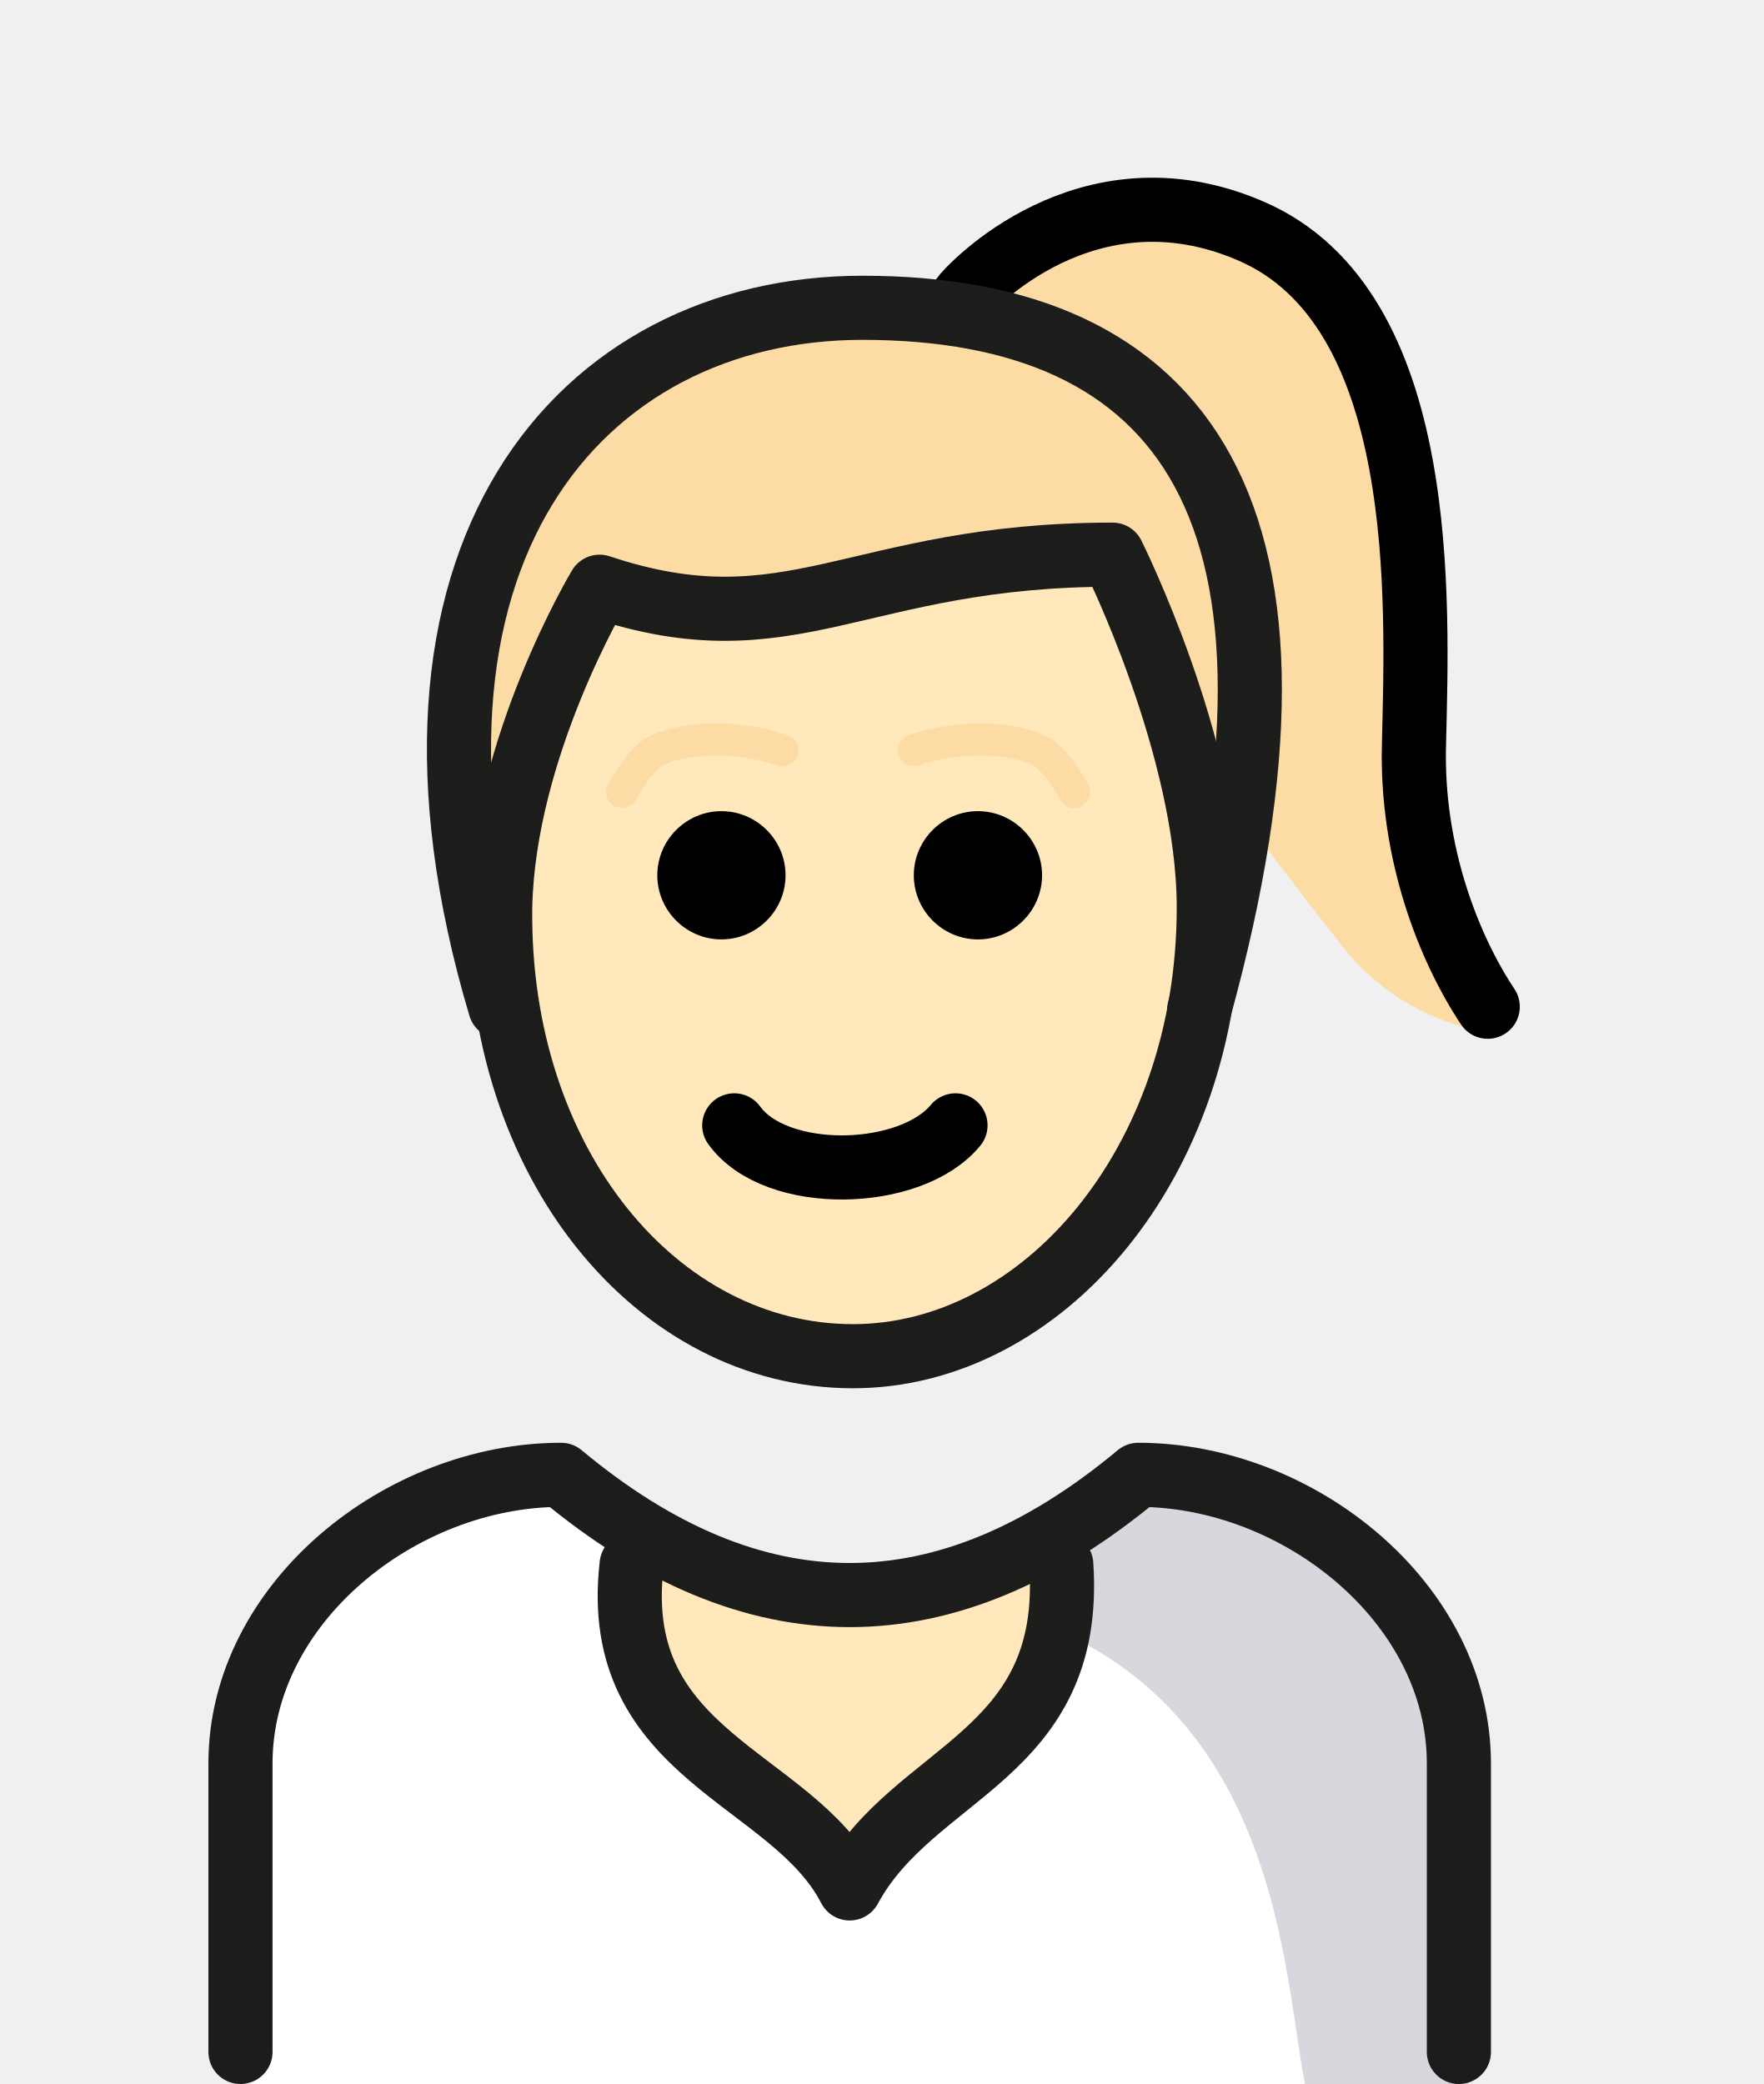
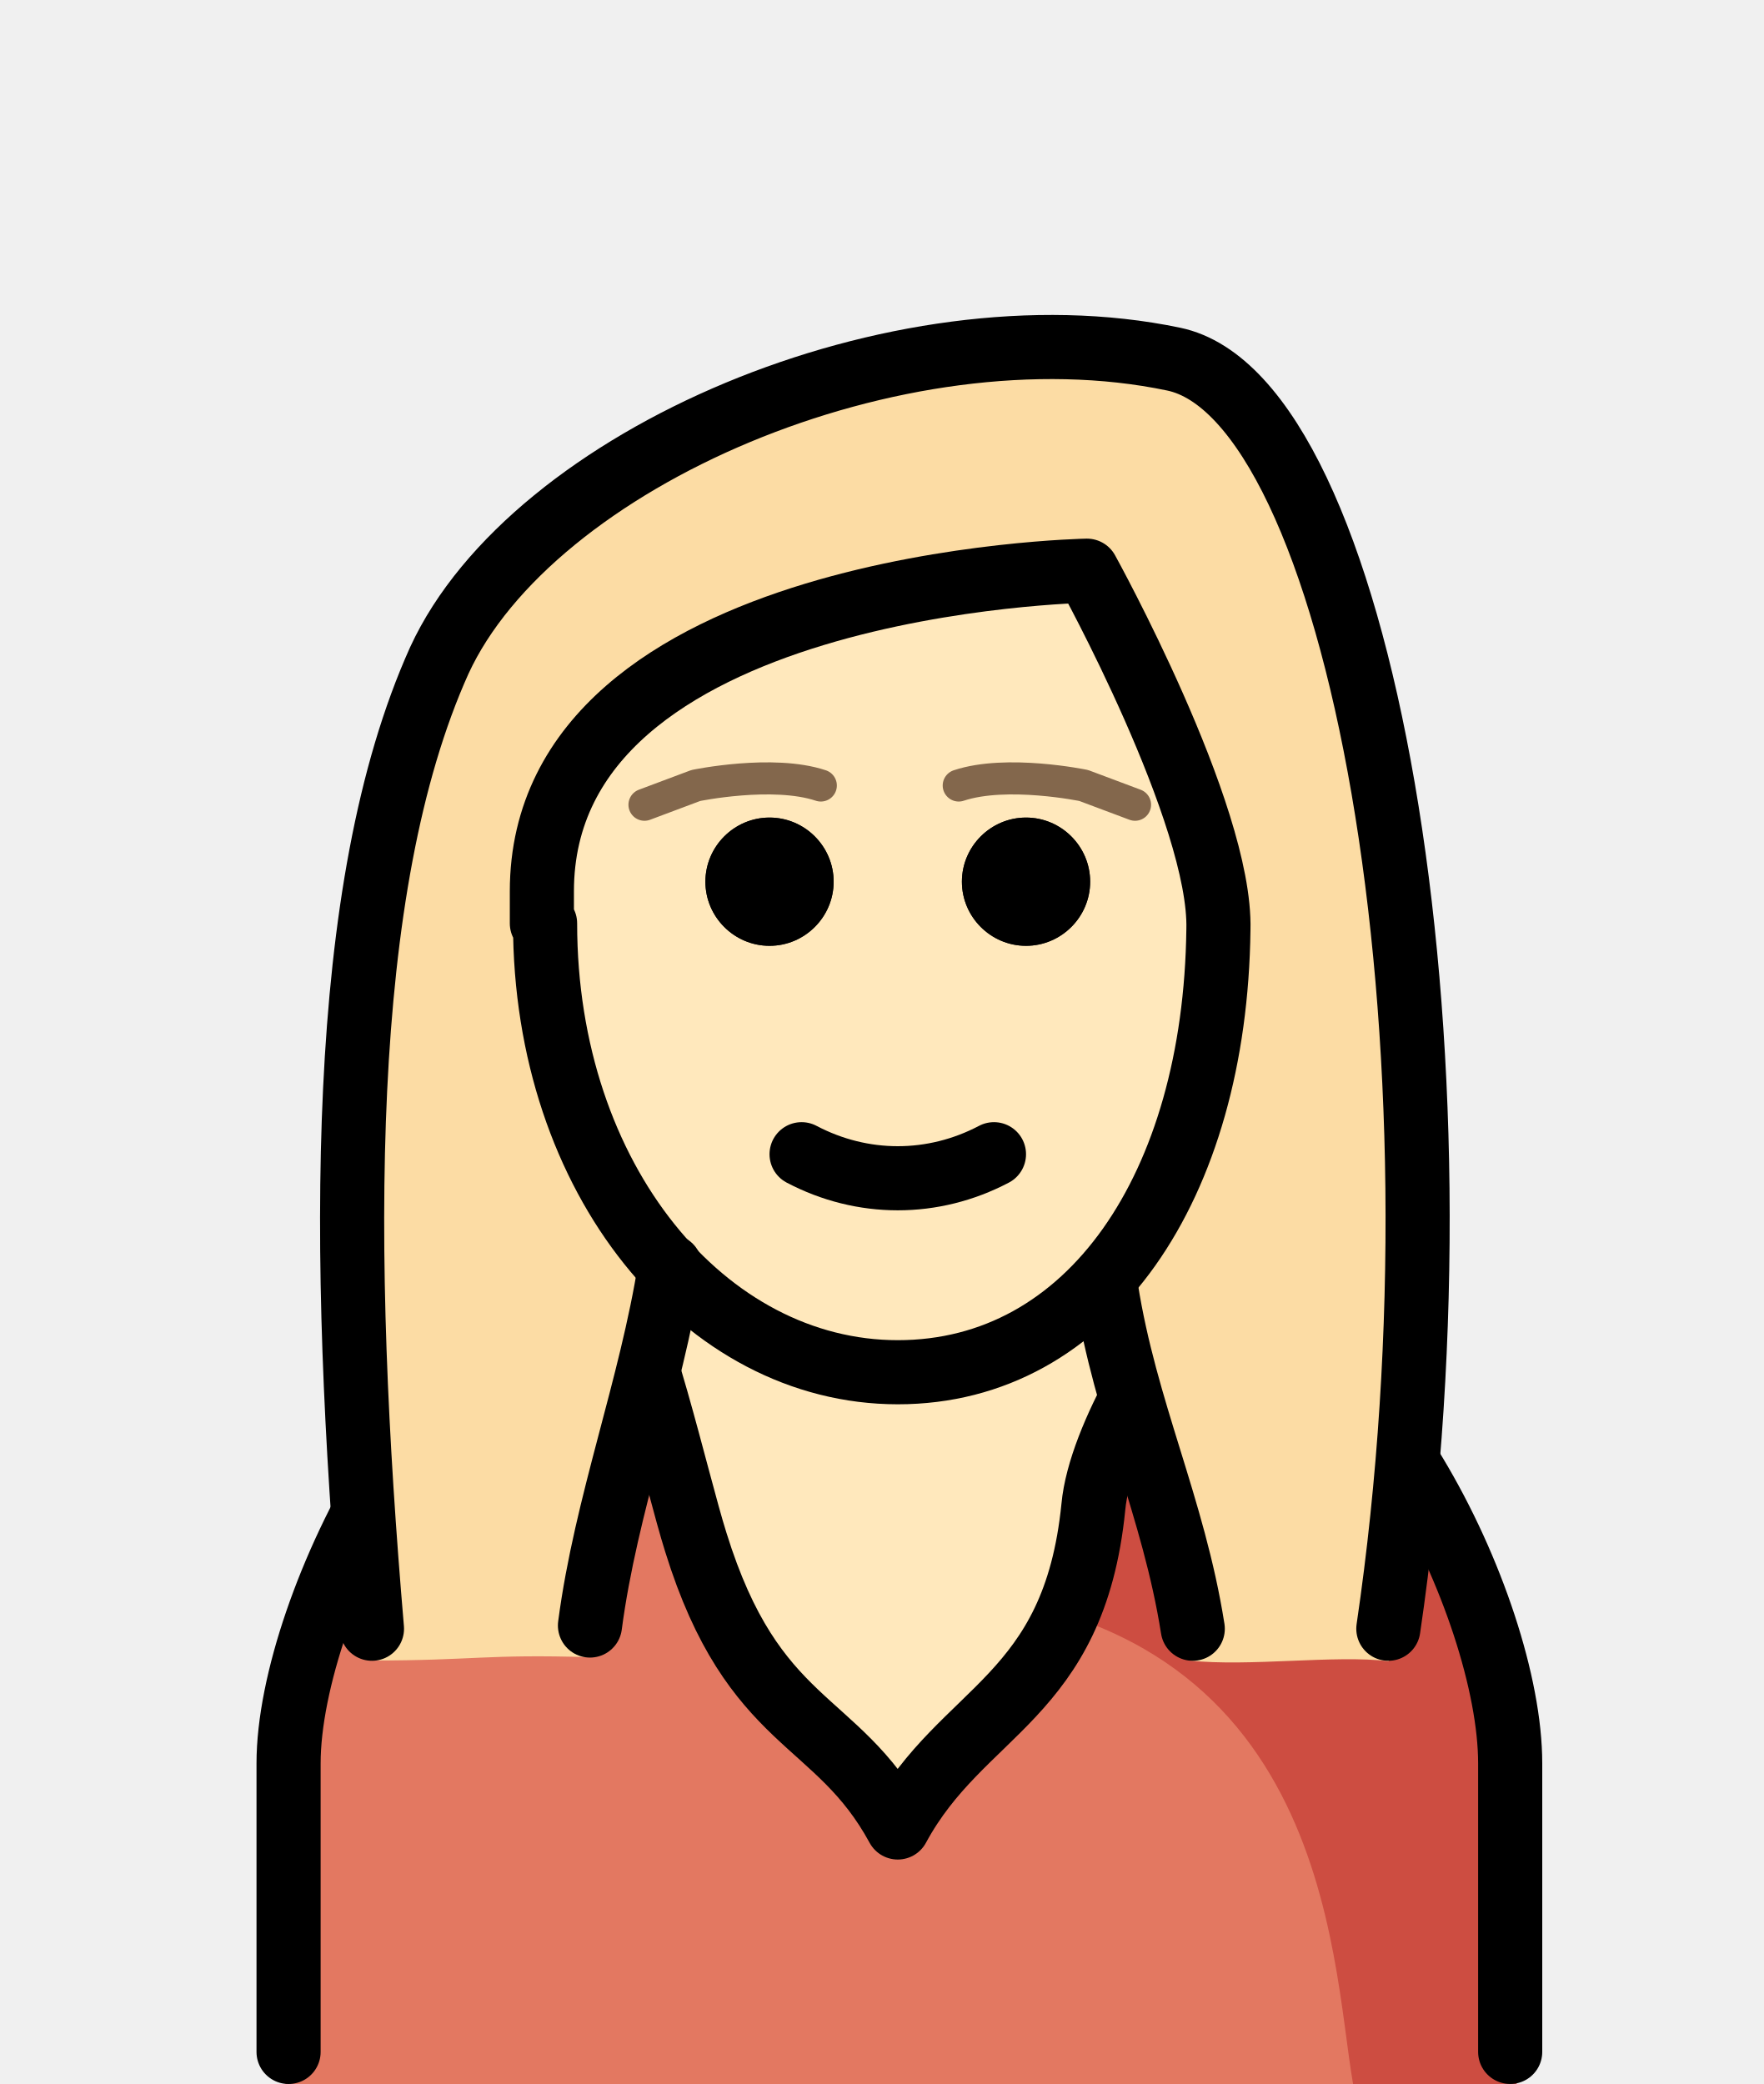
<svg xmlns="http://www.w3.org/2000/svg" version="1.1" id="Ebene_1" x="0px" y="0px" width="55px" height="65px" viewBox="0 0 55 65" enable-background="new 0 0 55 65" xml:space="preserve">
-   <path fill="#FCDCA4" d="M30,9.3c0.2-0.4,3.5-2.1,9-2.1c3.8,0,5.3,6.4,5,10.4c-0.2,3.1-0.5,3.1-0.5,7.5c0,0.8,0.1,1.7,0.4,2.6  c0.2,0.8,0.8,3.1,2.4,4.5c-1.4-0.3-3.2-1-4.6-2.9c-1.2-1.5-2.6-3.4-3.3-4.3" />
-   <path fill="none" stroke="#000000" stroke-width="2" stroke-linecap="round" stroke-linejoin="round" stroke-miterlimit="10" d="  M30,9.3c0.2-0.3,3.9-4.3,9-2.1c5.6,2.4,5.2,11.6,5.1,16c-0.1,3.4,1.1,6.4,2.3,8.2" />
-   <path fill="#FCDCA4" d="M16.2,33.2C12,16.1,17.8,9.7,26.6,9.7c10,0,15.5,7.3,11.1,22.9" />
-   <path fill="#1C1C1B" d="M32.5,27.3c0,1.1-0.9,2-2,2c-1.1,0-2-0.9-2-2c0-1.1,0.9-2,2-2C31.6,25.3,32.5,26.2,32.5,27.3" />
-   <path fill="#1C1C1B" d="M24.5,27.3c0,1.1-0.9,2-2,2c-1.1,0-2-0.9-2-2c0-1.1,0.9-2,2-2C23.6,25.3,24.5,26.2,24.5,27.3" />
-   <path fill="#FFE8BC" d="M15.6,28.3c-0.1,8,4.1,14,11,14c7.1,0,11.1-6,11.1-14c0-5-3-10-3-10c-8,0-10,3-16,1  C18.7,19.3,15.7,23.3,15.6,28.3" />
-   <path d="M32.5,27.3c0,1.1-0.9,2-2,2c-1.1,0-2-0.9-2-2c0-1.1,0.9-2,2-2C31.6,25.3,32.5,26.2,32.5,27.3" />
-   <path d="M24.5,27.3c0,1.1-0.9,2-2,2c-1.1,0-2-0.9-2-2c0-1.1,0.9-2,2-2C23.6,25.3,24.5,26.2,24.5,27.3" />
-   <path fill="none" stroke="#1D1D1B" stroke-width="2" stroke-linecap="round" stroke-linejoin="round" stroke-miterlimit="10" d="  M15.6,31.4C11.4,17.3,18.1,9.6,26.9,9.6c10,0,14.8,6.3,10.5,21.9" />
-   <path fill="none" stroke="#1C1C1B" stroke-width="2" stroke-linejoin="round" d="M15.6,28.3c-0.1,8,4.9,14,11,14  c5.9,0,11.1-6,11.1-14c0-5-3-11-3-11c-8,0-10,3-16,1C18.7,18.3,15.7,23.3,15.6,28.3z" />
-   <path fill="#FFFFFF" d="M7.4,65v-9.8c0-5,5-9,10-9c6,5,12,5,18,0c5,0,10,4,10,9V65H7.4z" />
-   <path fill="#D7D8DE" d="M35.8,46c-3.2,2.1-4.9,3-8.9,3.6C39.9,50,39.9,61,40.7,65h5.1C45.8,65,47.8,46,35.8,46" />
-   <path fill="#FFE8BC" d="M19.7,48.8c-0.7,6,5,6.6,6.8,10.1c2-3.7,7-4.1,6.6-10.1" />
-   <path fill="none" stroke="#1D1D1B" stroke-width="2" stroke-linecap="round" stroke-linejoin="round" stroke-miterlimit="10" d="  M19.7,48.8c-0.7,6,5,6.6,6.8,10.1c2-3.7,7-4.1,6.6-10.1" />
-   <path fill="none" stroke="#1C1C1B" stroke-width="2" stroke-linecap="round" stroke-linejoin="round" d="M7.5,64v-9c0-5,5-9,10-9  c6,5,12,5,18,0c5,0,10,4,10,9v9" />
-   <path fill="none" stroke="#FCDCA4" stroke-linecap="round" stroke-linejoin="round" stroke-miterlimit="10" d="M19.4,24.7  c0,0,0.6-1.1,1.1-1.3c0.9-0.4,2.4-0.5,3.9,0" />
-   <path fill="none" stroke="#FCDCA4" stroke-linecap="round" stroke-linejoin="round" stroke-miterlimit="10" d="M33.5,24.7  c0,0-0.6-1.1-1.1-1.3c-0.9-0.4-2.4-0.5-3.9,0" />
-   <path fill="none" stroke="#000000" stroke-width="2" stroke-linecap="round" stroke-linejoin="round" d="M22.9,35.1  c1.3,1.8,5.5,1.7,6.9,0" />
+   <path fill="#E37861" d="M8.9,65v-9.8c0-5,5.3-12.7,10.3-12.7c6,5,11.7,8.7,17.7,3.7c5,0,10,4,10,9V65H8.9z" />
+   <path fill="#CD4D41" d="M37.5,43.4c-3.2,2.1-5,5.6-9.1,6.199C41.5,50,41.5,61,42.2,65h5.1C47.3,65,49.5,43.4,37.5,43.4" />
+   <path fill="#FFE8BC" d="M21.4,40c-1,11.6,2.8,11.3,6.4,17c2.9-7.1,7.2-3.9,6.601-15.6" />
+   <path fill="none" stroke="#000000" stroke-width="2" stroke-linecap="round" stroke-linejoin="round" d="M9,64v-9  c0-5,5.1-14.8,10.1-14.8c0.8,0.6,2,6,2.6,7.899c1.8,5.801,4.4,5.4,6.3,8.9c2-3.7,5.5-4,6.1-10c0.2-2.2,2.4-5.7,3.301-6.4  c5,0,9.699,9.5,9.699,14.4v9" />
+   <path fill="#FCDCA4" d="M43.312,51.812C43.513,32.412,46.3,12.8,34.5,11.7c-6.3-0.6-14.6,1.5-19,6.1  c-5.6,5.9-5.659,21.593-3.958,33.992c3.3,0,3.559-0.204,6.858-0.104c0-2.899,1.7-10.088,1.6-13.088C25.9,38.4,28.5,39.2,34.4,39  c0.199,3.1,2.484,9.792,2.684,12.792C38.984,51.992,41.612,51.611,43.312,51.812" />
+   <path fill="#FFE8BC" d="M17.5,27.2v1c0,7.7,4.7,13.8,10.8,13.8c6,0,10.3-5.2,9.8-13c-0.3-3.8-0.8-9.2-5.699-11.4  C27.8,17,24.8,19.2,21.5,20.8C18.8,22.3,18,26.3,17.5,27.2" />
+   <path fill="none" stroke="#000000" stroke-width="2" stroke-linecap="round" stroke-linejoin="round" stroke-miterlimit="10" d="  M25,36c1.9,1,4.1,1,6,0" />
+   <path fill="#1C1C1B" d="M34,27.5c0,1.1-0.9,2-2,2s-2-0.9-2-2s0.9-2,2-2S34,26.4,34,27.5" />
+   <path fill="#1C1C1B" d="M26,27.5c0,1.1-0.9,2-2,2s-2-0.9-2-2s0.9-2,2-2S26,26.4,26,27.5" />
+   <path d="M34,27.5c0,1.1-0.9,2-2,2s-2-0.9-2-2s0.9-2,2-2S34,26.4,34,27.5" />
+   <path d="M26,27.5c0,1.1-0.9,2-2,2s-2-0.9-2-2s0.9-2,2-2S26,26.4,26,27.5" />
+   <path fill="none" stroke="#000000" stroke-width="2" stroke-linecap="round" stroke-linejoin="round" stroke-miterlimit="10" d="  M43.3,50.8C46,32.5,42.4,12.4,36.6,11.2c-8.6-1.8-20,3.1-22.899,9.4c-3.2,7.1-3.1,18.5-2.1,30.2" />
+   <path fill="none" stroke="#83674C" stroke-linecap="round" stroke-linejoin="round" stroke-miterlimit="10" d="M20.1,25.1l1.6-0.6  c0,0,2.4-0.5,3.9,0" />
+   <path fill="none" stroke="#83674C" stroke-linecap="round" stroke-linejoin="round" stroke-miterlimit="10" d="M35.4,25.1L33.8,24.5  c0,0-2.399-0.5-3.899,0" />
+   <path fill="none" stroke="#000000" stroke-width="2" stroke-linejoin="round" d="M17,28.8c0,8,5,14,11,14S37.9,37,38,29  c0.1-3.6-4.1-11.2-4.1-11.2s-17,0.3-17,10v1H17z" />
+   <path fill="none" stroke="#000000" stroke-width="2" stroke-linecap="round" stroke-linejoin="round" stroke-miterlimit="10" d="  M34.5,40.2c0.6,3.8,2.1,6.8,2.7,10.6" />
+   <path fill="none" stroke="#000000" stroke-width="2" stroke-linecap="round" stroke-linejoin="round" stroke-miterlimit="10" d="  M20.9,39.5c-0.6,3.8-2,7.4-2.5,11.2" />
</svg>
